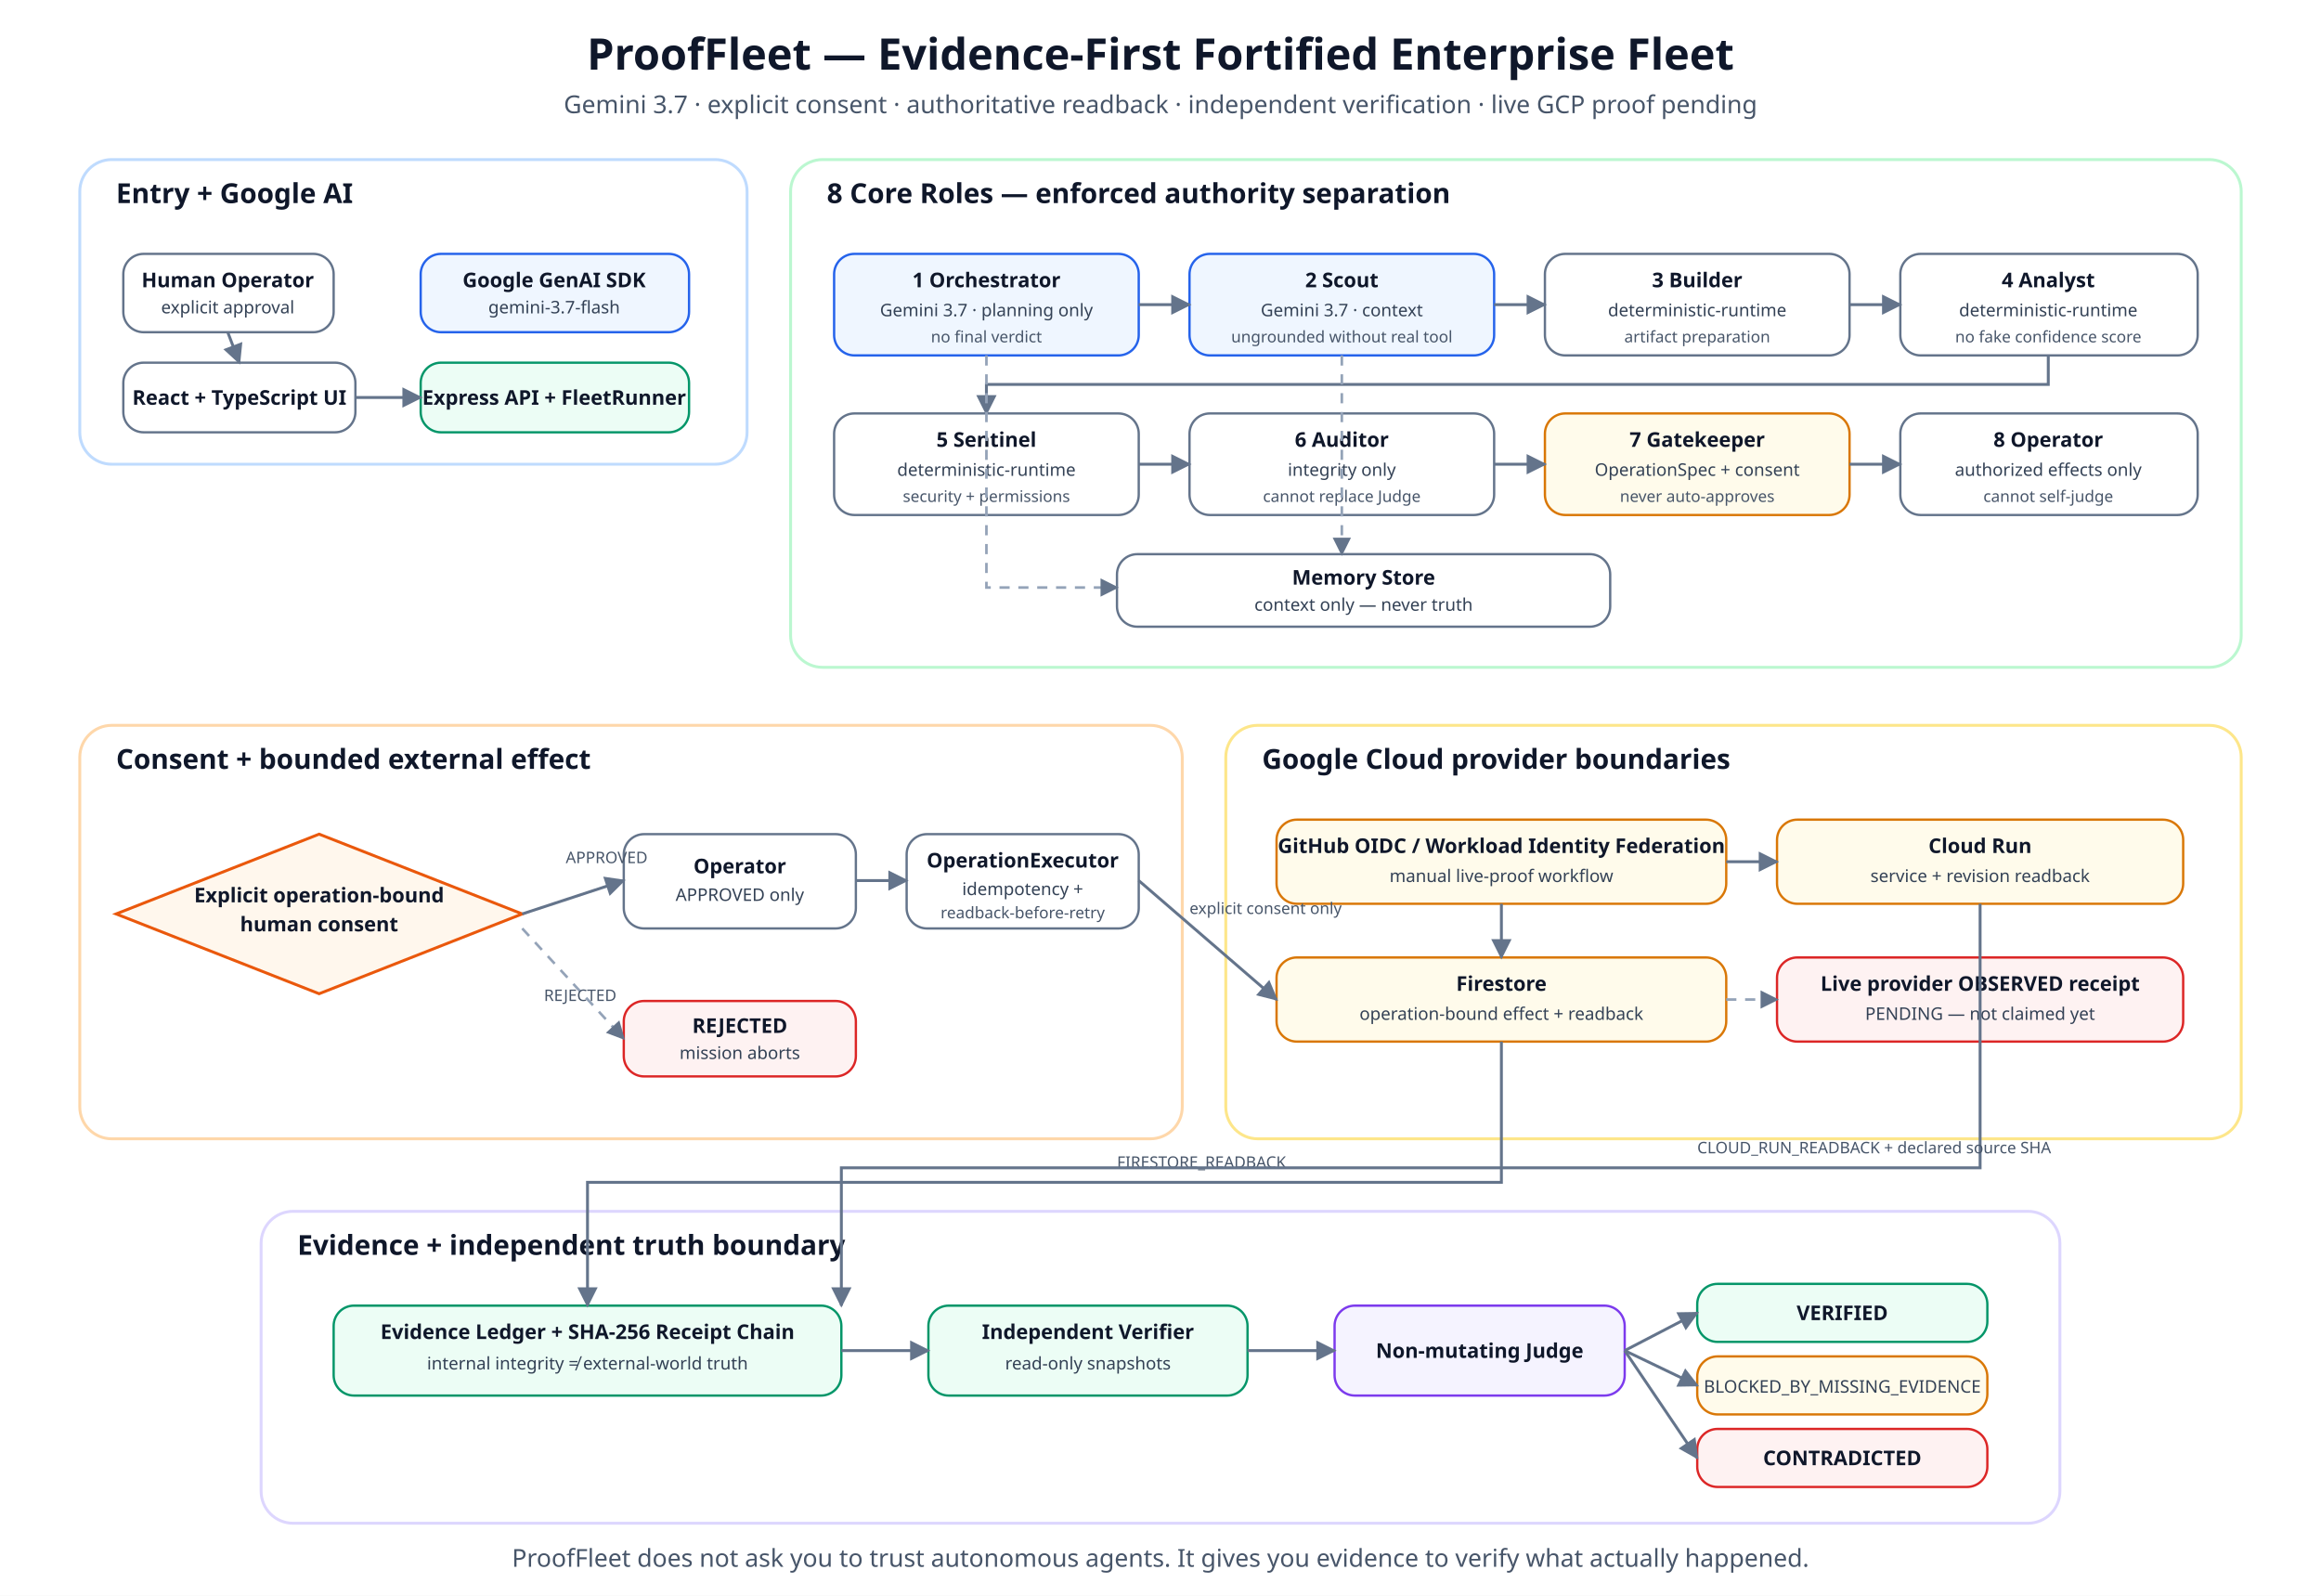
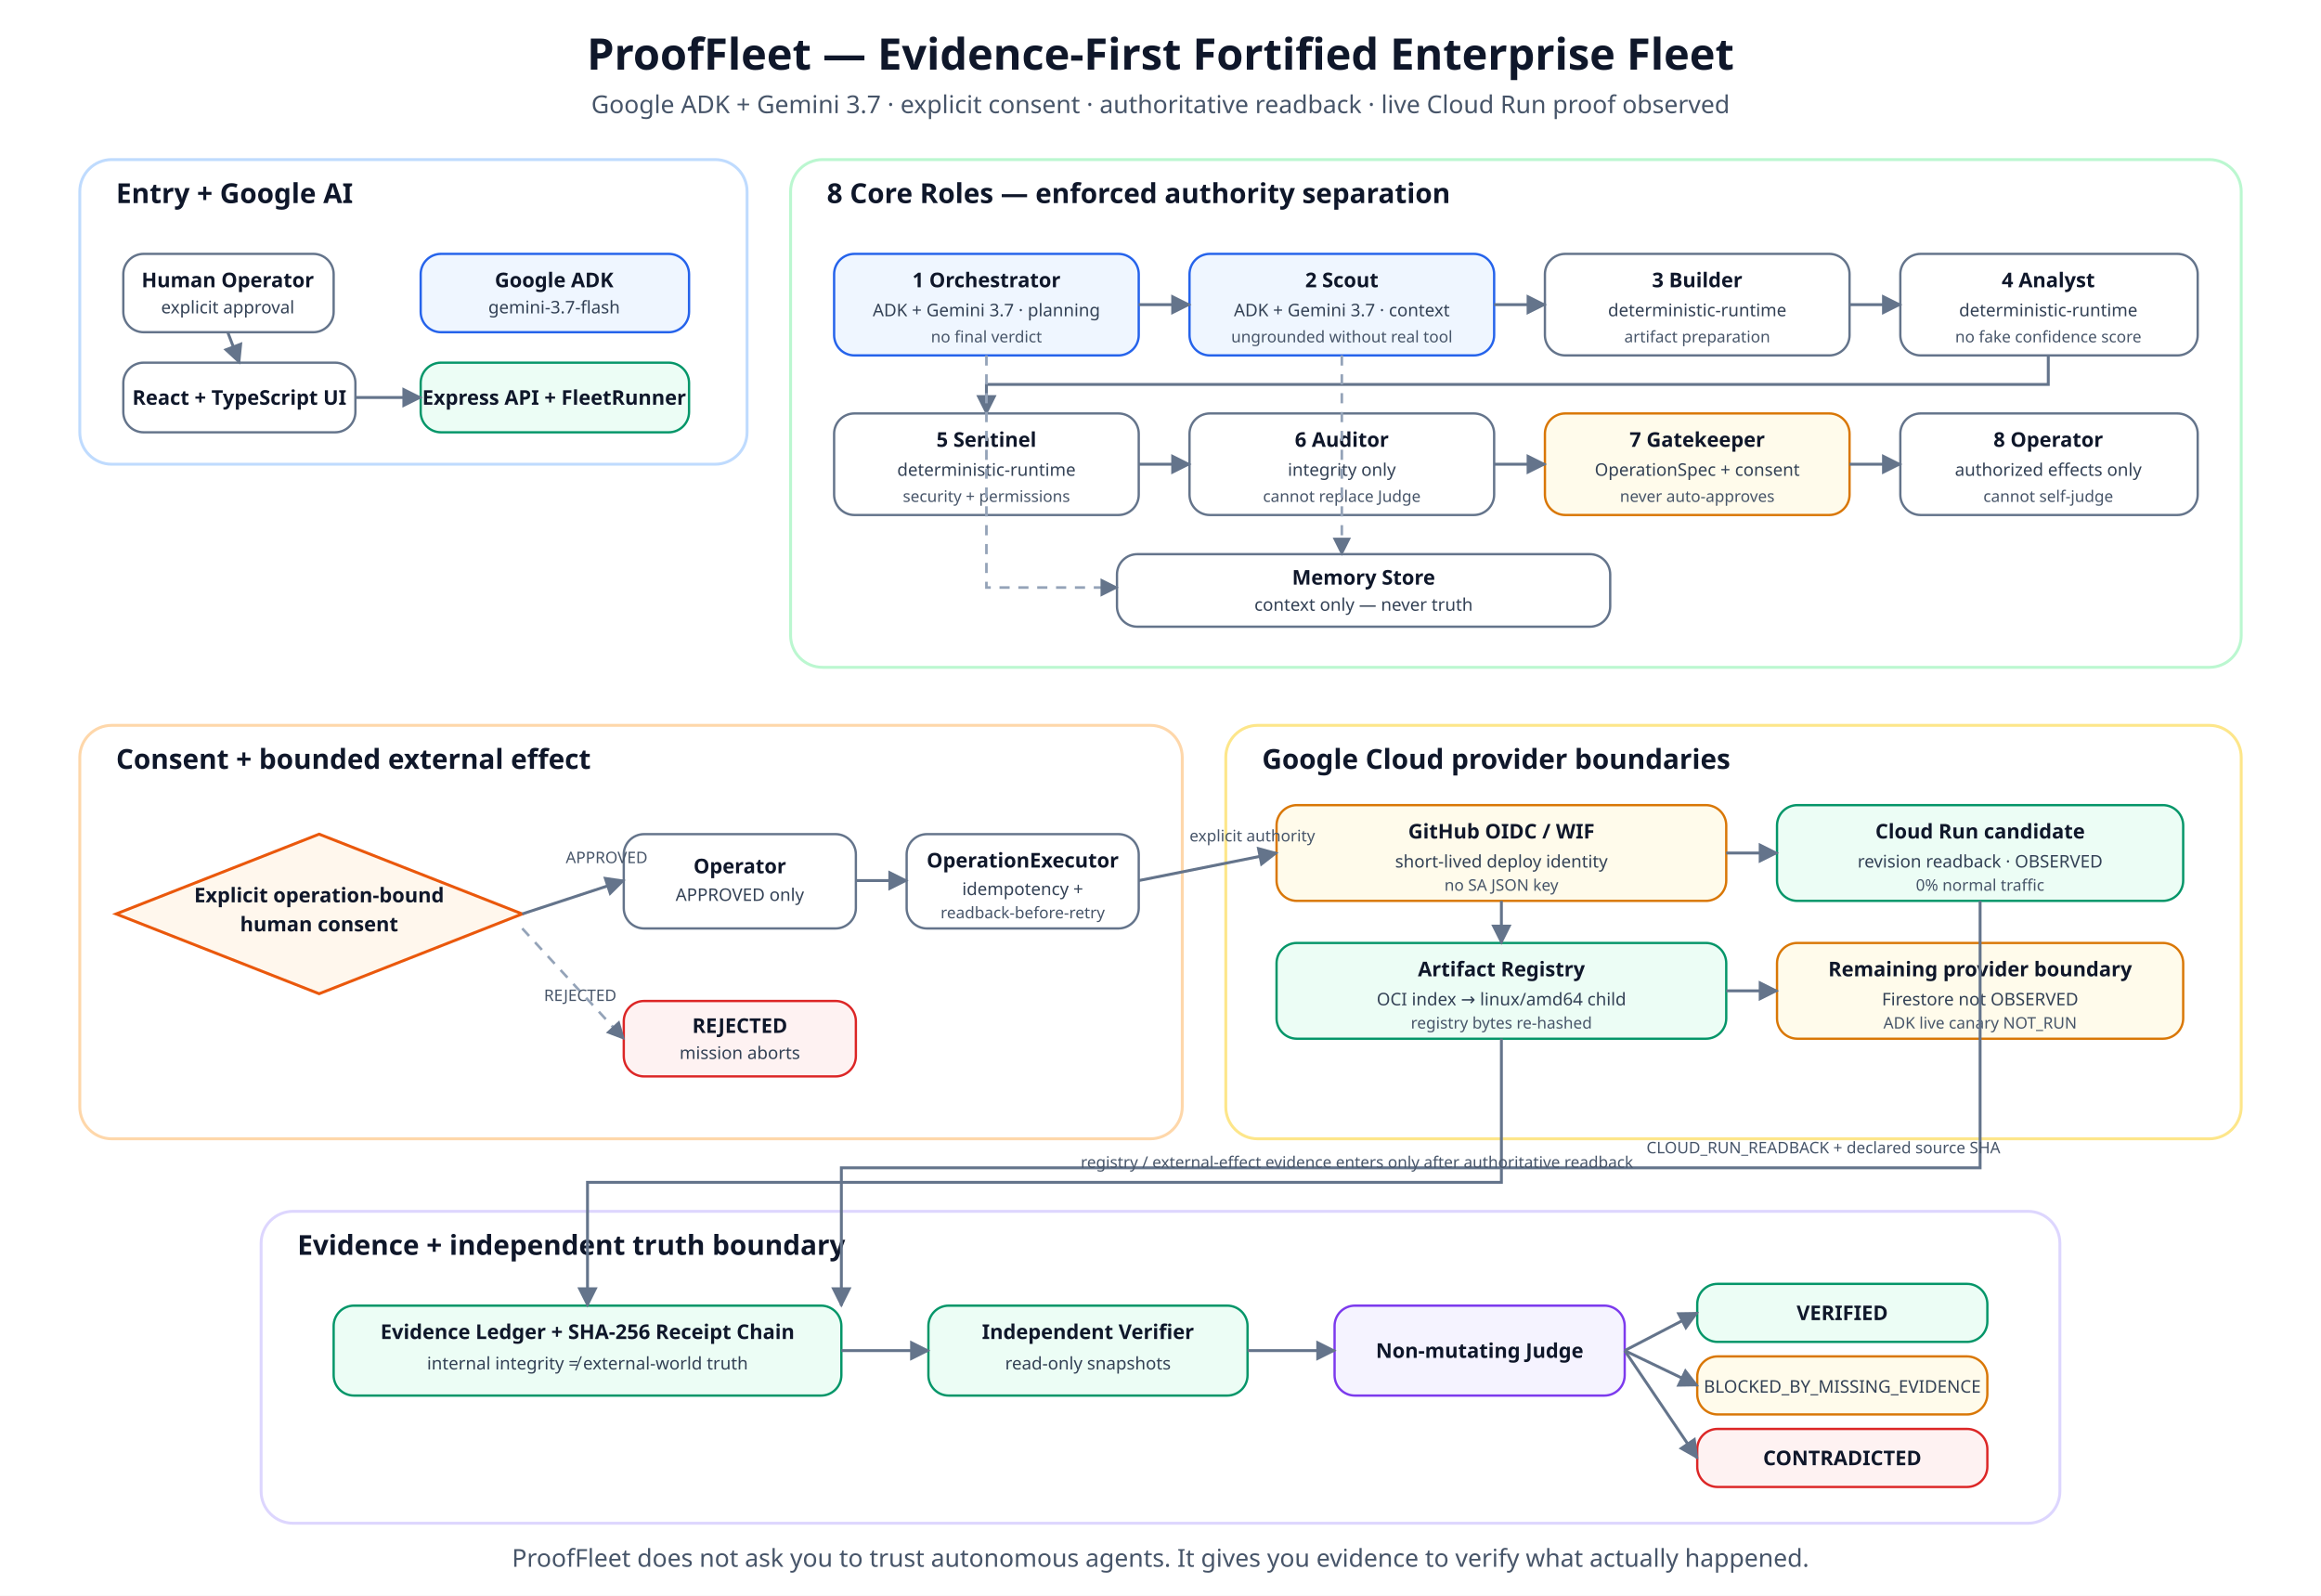
<svg xmlns="http://www.w3.org/2000/svg" width="1600" height="1100" viewBox="0 0 1600 1100">
  <defs>
    <marker id="arrow" viewBox="0 0 10 10" refX="9" refY="5" markerWidth="7" markerHeight="7" orient="auto-start-reverse">
      <path d="M 0 0 L 10 5 L 0 10 z" fill="#64748b" />
    </marker>
    <style>
    .title{font:700 30px sans-serif;fill:#0f172a}.subtitle{font:400 17px sans-serif;fill:#475569}
    .zone{fill:#fff;stroke-width:2}.zlabel{font:700 19px sans-serif;fill:#0f172a}
    .box{fill:#fff;stroke:#64748b;stroke-width:1.6;rx:14}.blue{fill:#eff6ff;stroke:#2563eb}.green{fill:#ecfdf5;stroke:#059669}.amber{fill:#fffbeb;stroke:#d97706}.purple{fill:#f5f3ff;stroke:#7c3aed}.red{fill:#fef2f2;stroke:#dc2626}
    .text{font:600 14px sans-serif;fill:#0f172a}.small{font:400 12px sans-serif;fill:#334155}.tiny{font:400 11px sans-serif;fill:#475569}
    .line{stroke:#64748b;stroke-width:2;fill:none;marker-end:url(#arrow)}.dash{stroke:#94a3b8;stroke-width:1.8;stroke-dasharray:7 6;fill:none;marker-end:url(#arrow)}
  </style>
  </defs>
  <rect width="1600" height="1100" fill="white" />
  <text x="800" y="48" text-anchor="middle" class="title">ProofFleet — Evidence-First Fortified Enterprise Fleet</text>
-   <text x="800" y="78" text-anchor="middle" class="subtitle">Gemini 3.7 · explicit consent · authoritative readback · independent verification · live GCP proof pending</text>
+   <text x="800" y="78" text-anchor="middle" class="subtitle">Google ADK + Gemini 3.7 · explicit consent · authoritative readback · live Cloud Run proof observed</text>
  <rect x="55" y="110" width="460" height="210" rx="22" class="zone" stroke="#bfdbfe" />
  <text x="80" y="140" class="zlabel">Entry + Google AI</text>
  <rect x="85" y="175" width="145" height="54" class="box" />
  <text x="157" y="198" text-anchor="middle" class="text">Human Operator</text>
  <text x="157" y="216" text-anchor="middle" class="small">explicit approval</text>
  <rect x="290" y="175" width="185" height="54" class="box blue" />
-   <text x="382" y="198" text-anchor="middle" class="text">Google GenAI SDK</text>
+   <text x="382" y="198" text-anchor="middle" class="text">Google ADK</text>
  <text x="382" y="216" text-anchor="middle" class="small">gemini-3.7-flash</text>
  <rect x="85" y="250" width="160" height="48" class="box" />
  <text x="165" y="279" text-anchor="middle" class="text">React + TypeScript UI</text>
  <rect x="290" y="250" width="185" height="48" class="box green" />
  <text x="382" y="279" text-anchor="middle" class="text">Express API + FleetRunner</text>
  <path d="M157 229 L165 250" class="line" />
  <path d="M245 274 L290 274" class="line" />
  <rect x="545" y="110" width="1000" height="350" rx="22" class="zone" stroke="#bbf7d0" />
  <text x="570" y="140" class="zlabel">8 Core Roles — enforced authority separation</text>
  <g>
    <rect x="575" y="175" width="210" height="70" class="box blue" />
    <text x="680" y="198" text-anchor="middle" class="text">1 Orchestrator</text>
-     <text x="680" y="218" text-anchor="middle" class="small">Gemini 3.7 · planning only</text>
+     <text x="680" y="218" text-anchor="middle" class="small">ADK + Gemini 3.7 · planning</text>
    <text x="680" y="236" text-anchor="middle" class="tiny">no final verdict</text>
    <rect x="820" y="175" width="210" height="70" class="box blue" />
    <text x="925" y="198" text-anchor="middle" class="text">2 Scout</text>
-     <text x="925" y="218" text-anchor="middle" class="small">Gemini 3.7 · context</text>
+     <text x="925" y="218" text-anchor="middle" class="small">ADK + Gemini 3.7 · context</text>
    <text x="925" y="236" text-anchor="middle" class="tiny">ungrounded without real tool</text>
    <rect x="1065" y="175" width="210" height="70" class="box" />
    <text x="1170" y="198" text-anchor="middle" class="text">3 Builder</text>
    <text x="1170" y="218" text-anchor="middle" class="small">deterministic-runtime</text>
    <text x="1170" y="236" text-anchor="middle" class="tiny">artifact preparation</text>
    <rect x="1310" y="175" width="205" height="70" class="box" />
    <text x="1412" y="198" text-anchor="middle" class="text">4 Analyst</text>
    <text x="1412" y="218" text-anchor="middle" class="small">deterministic-runtime</text>
    <text x="1412" y="236" text-anchor="middle" class="tiny">no fake confidence score</text>
    <rect x="575" y="285" width="210" height="70" class="box" />
    <text x="680" y="308" text-anchor="middle" class="text">5 Sentinel</text>
    <text x="680" y="328" text-anchor="middle" class="small">deterministic-runtime</text>
    <text x="680" y="346" text-anchor="middle" class="tiny">security + permissions</text>
    <rect x="820" y="285" width="210" height="70" class="box" />
    <text x="925" y="308" text-anchor="middle" class="text">6 Auditor</text>
    <text x="925" y="328" text-anchor="middle" class="small">integrity only</text>
    <text x="925" y="346" text-anchor="middle" class="tiny">cannot replace Judge</text>
    <rect x="1065" y="285" width="210" height="70" class="box amber" />
    <text x="1170" y="308" text-anchor="middle" class="text">7 Gatekeeper</text>
    <text x="1170" y="328" text-anchor="middle" class="small">OperationSpec + consent</text>
    <text x="1170" y="346" text-anchor="middle" class="tiny">never auto-approves</text>
    <rect x="1310" y="285" width="205" height="70" class="box" />
    <text x="1412" y="308" text-anchor="middle" class="text">8 Operator</text>
    <text x="1412" y="328" text-anchor="middle" class="small">authorized effects only</text>
    <text x="1412" y="346" text-anchor="middle" class="tiny">cannot self-judge</text>
  </g>
  <path d="M785 210 L820 210" class="line" />
  <path d="M1030 210 L1065 210" class="line" />
  <path d="M1275 210 L1310 210" class="line" />
  <path d="M1412 245 L1412 265 L680 265 L680 285" class="line" />
  <path d="M785 320 L820 320" class="line" />
  <path d="M1030 320 L1065 320" class="line" />
  <path d="M1275 320 L1310 320" class="line" />
  <rect x="770" y="382" width="340" height="50" class="box" />
  <text x="940" y="403" text-anchor="middle" class="text">Memory Store</text>
  <text x="940" y="421" text-anchor="middle" class="small">context only — never truth</text>
  <path d="M680 245 L680 405 L770 405" class="dash" />
  <path d="M925 245 L925 382" class="dash" />
  <rect x="55" y="500" width="760" height="285" rx="22" class="zone" stroke="#fed7aa" />
  <text x="80" y="530" class="zlabel">Consent + bounded external effect</text>
  <polygon points="220,575 360,630 220,685 80,630" fill="#fff7ed" stroke="#ea580c" stroke-width="2" />
  <text x="220" y="622" text-anchor="middle" class="text">Explicit operation-bound</text>
  <text x="220" y="642" text-anchor="middle" class="text">human consent</text>
  <rect x="430" y="575" width="160" height="65" class="box" />
  <text x="510" y="602" text-anchor="middle" class="text">Operator</text>
  <text x="510" y="621" text-anchor="middle" class="small">APPROVED only</text>
  <rect x="625" y="575" width="160" height="65" class="box" />
  <text x="705" y="598" text-anchor="middle" class="text">OperationExecutor</text>
  <text x="705" y="617" text-anchor="middle" class="small">idempotency +</text>
  <text x="705" y="633" text-anchor="middle" class="tiny">readback-before-retry</text>
  <rect x="430" y="690" width="160" height="52" class="box red" />
  <text x="510" y="712" text-anchor="middle" class="text">REJECTED</text>
  <text x="510" y="730" text-anchor="middle" class="small">mission aborts</text>
  <path d="M360 630 L430 607" class="line" />
  <text x="390" y="595" class="tiny">APPROVED</text>
  <path d="M360 640 L430 716" class="dash" />
  <text x="375" y="690" class="tiny">REJECTED</text>
  <path d="M590 607 L625 607" class="line" />
  <rect x="845" y="500" width="700" height="285" rx="22" class="zone" stroke="#fde68a" />
  <text x="870" y="530" class="zlabel">Google Cloud provider boundaries</text>
-   <rect x="880" y="565" width="310" height="58" class="box amber" />
-   <text x="1035" y="588" text-anchor="middle" class="text">GitHub OIDC / Workload Identity Federation</text>
-   <text x="1035" y="608" text-anchor="middle" class="small">manual live-proof workflow</text>
-   <rect x="1225" y="565" width="280" height="58" class="box amber" />
-   <text x="1365" y="588" text-anchor="middle" class="text">Cloud Run</text>
-   <text x="1365" y="608" text-anchor="middle" class="small">service + revision readback</text>
-   <rect x="880" y="660" width="310" height="58" class="box amber" />
-   <text x="1035" y="683" text-anchor="middle" class="text">Firestore</text>
-   <text x="1035" y="703" text-anchor="middle" class="small">operation-bound effect + readback</text>
-   <rect x="1225" y="660" width="280" height="58" class="box red" />
-   <text x="1365" y="683" text-anchor="middle" class="text">Live provider OBSERVED receipt</text>
-   <text x="1365" y="703" text-anchor="middle" class="small">PENDING — not claimed yet</text>
-   <path d="M1190 594 L1225 594" class="line" />
-   <path d="M1035 623 L1035 660" class="line" />
-   <path d="M1190 689 L1225 689" class="dash" />
-   <path d="M785 607 L880 689" class="line" />
-   <text x="820" y="630" class="tiny">explicit consent only</text>
+   <rect x="880" y="555" width="310" height="66" class="box amber" />
+   <text x="1035" y="578" text-anchor="middle" class="text">GitHub OIDC / WIF</text>
+   <text x="1035" y="598" text-anchor="middle" class="small">short-lived deploy identity</text>
+   <text x="1035" y="614" text-anchor="middle" class="tiny">no SA JSON key</text>
+   <rect x="1225" y="555" width="280" height="66" class="box green" />
+   <text x="1365" y="578" text-anchor="middle" class="text">Cloud Run candidate</text>
+   <text x="1365" y="598" text-anchor="middle" class="small">revision readback · OBSERVED</text>
+   <text x="1365" y="614" text-anchor="middle" class="tiny">0% normal traffic</text>
+   <rect x="880" y="650" width="310" height="66" class="box green" />
+   <text x="1035" y="673" text-anchor="middle" class="text">Artifact Registry</text>
+   <text x="1035" y="693" text-anchor="middle" class="small">OCI index → linux/amd64 child</text>
+   <text x="1035" y="709" text-anchor="middle" class="tiny">registry bytes re-hashed</text>
+   <rect x="1225" y="650" width="280" height="66" class="box amber" />
+   <text x="1365" y="673" text-anchor="middle" class="text">Remaining provider boundary</text>
+   <text x="1365" y="693" text-anchor="middle" class="small">Firestore not OBSERVED</text>
+   <text x="1365" y="709" text-anchor="middle" class="tiny">ADK live canary NOT_RUN</text>
+   <path d="M1190 588 L1225 588" class="line" />
+   <path d="M1035 621 L1035 650" class="line" />
+   <path d="M1190 683 L1225 683" class="line" />
+   <path d="M785 607 L880 588" class="line" />
+   <text x="820" y="580" class="tiny">explicit authority</text>
  <rect x="180" y="835" width="1240" height="215" rx="22" class="zone" stroke="#ddd6fe" />
  <text x="205" y="865" class="zlabel">Evidence + independent truth boundary</text>
  <rect x="230" y="900" width="350" height="62" class="box green" />
  <text x="405" y="923" text-anchor="middle" class="text">Evidence Ledger + SHA-256 Receipt Chain</text>
  <text x="405" y="944" text-anchor="middle" class="small">internal integrity ≠ external-world truth</text>
  <rect x="640" y="900" width="220" height="62" class="box green" />
  <text x="750" y="923" text-anchor="middle" class="text">Independent Verifier</text>
  <text x="750" y="944" text-anchor="middle" class="small">read-only snapshots</text>
  <rect x="920" y="900" width="200" height="62" class="box purple" />
  <text x="1020" y="936" text-anchor="middle" class="text">Non-mutating Judge</text>
  <rect x="1170" y="885" width="200" height="40" class="box green" />
  <text x="1270" y="910" text-anchor="middle" class="text">VERIFIED</text>
  <rect x="1170" y="935" width="200" height="40" class="box amber" />
  <text x="1270" y="960" text-anchor="middle" class="small">BLOCKED_BY_MISSING_EVIDENCE</text>
  <rect x="1170" y="985" width="200" height="40" class="box red" />
  <text x="1270" y="1010" text-anchor="middle" class="text">CONTRADICTED</text>
  <path d="M580 931 L640 931" class="line" />
  <path d="M860 931 L920 931" class="line" />
  <path d="M1120 931 L1170 905" class="line" />
  <path d="M1120 931 L1170 955" class="line" />
  <path d="M1120 931 L1170 1005" class="line" />
-   <path d="M1035 718 L1035 815 L405 815 L405 900" class="line" />
-   <text x="770" y="805" class="tiny">FIRESTORE_READBACK</text>
-   <path d="M1365 623 L1365 805 L580 805 L580 900" class="line" />
-   <text x="1170" y="795" class="tiny">CLOUD_RUN_READBACK + declared source SHA</text>
+   <path d="M1365 621 L1365 805 L580 805 L580 900" class="line" />
+   <text x="1135" y="795" class="tiny">CLOUD_RUN_READBACK + declared source SHA</text>
+   <path d="M1035 716 L1035 815 L405 815 L405 900" class="line" />
+   <text x="745" y="805" class="tiny">registry / external-effect evidence enters only after authoritative readback</text>
  <text x="800" y="1080" text-anchor="middle" class="subtitle">ProofFleet does not ask you to trust autonomous agents. It gives you evidence to verify what actually happened.</text>
</svg>
